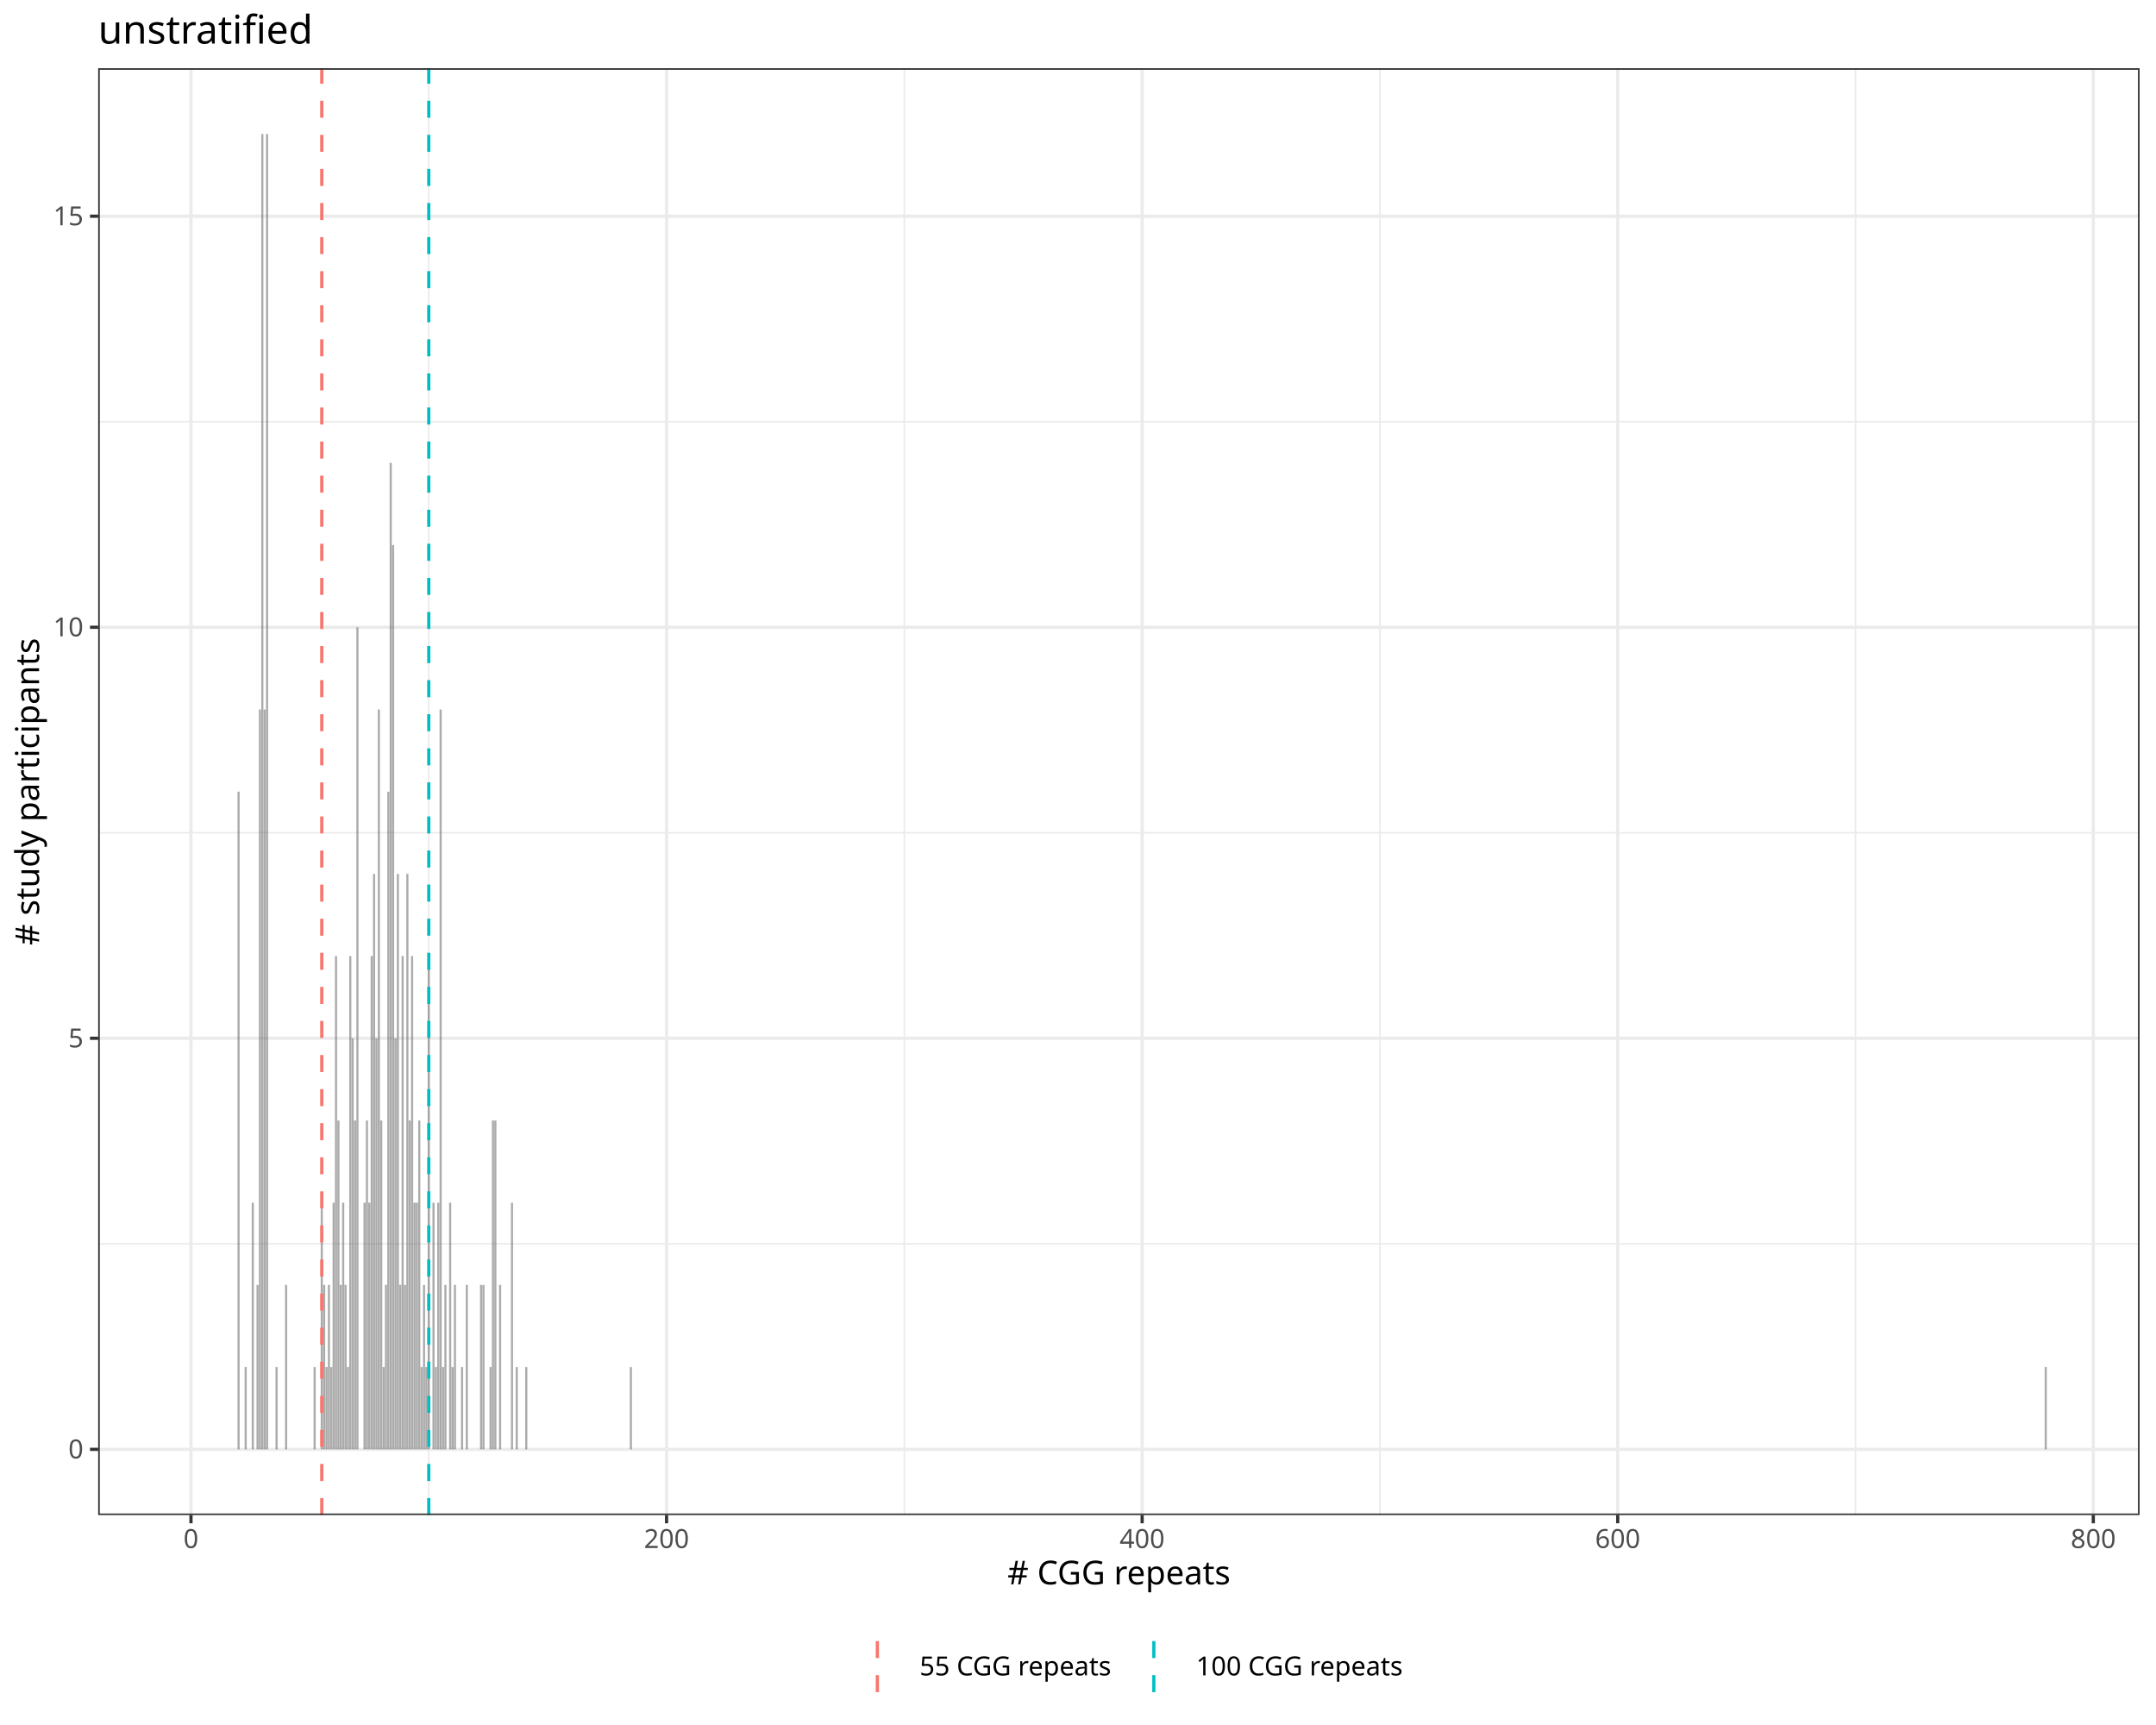
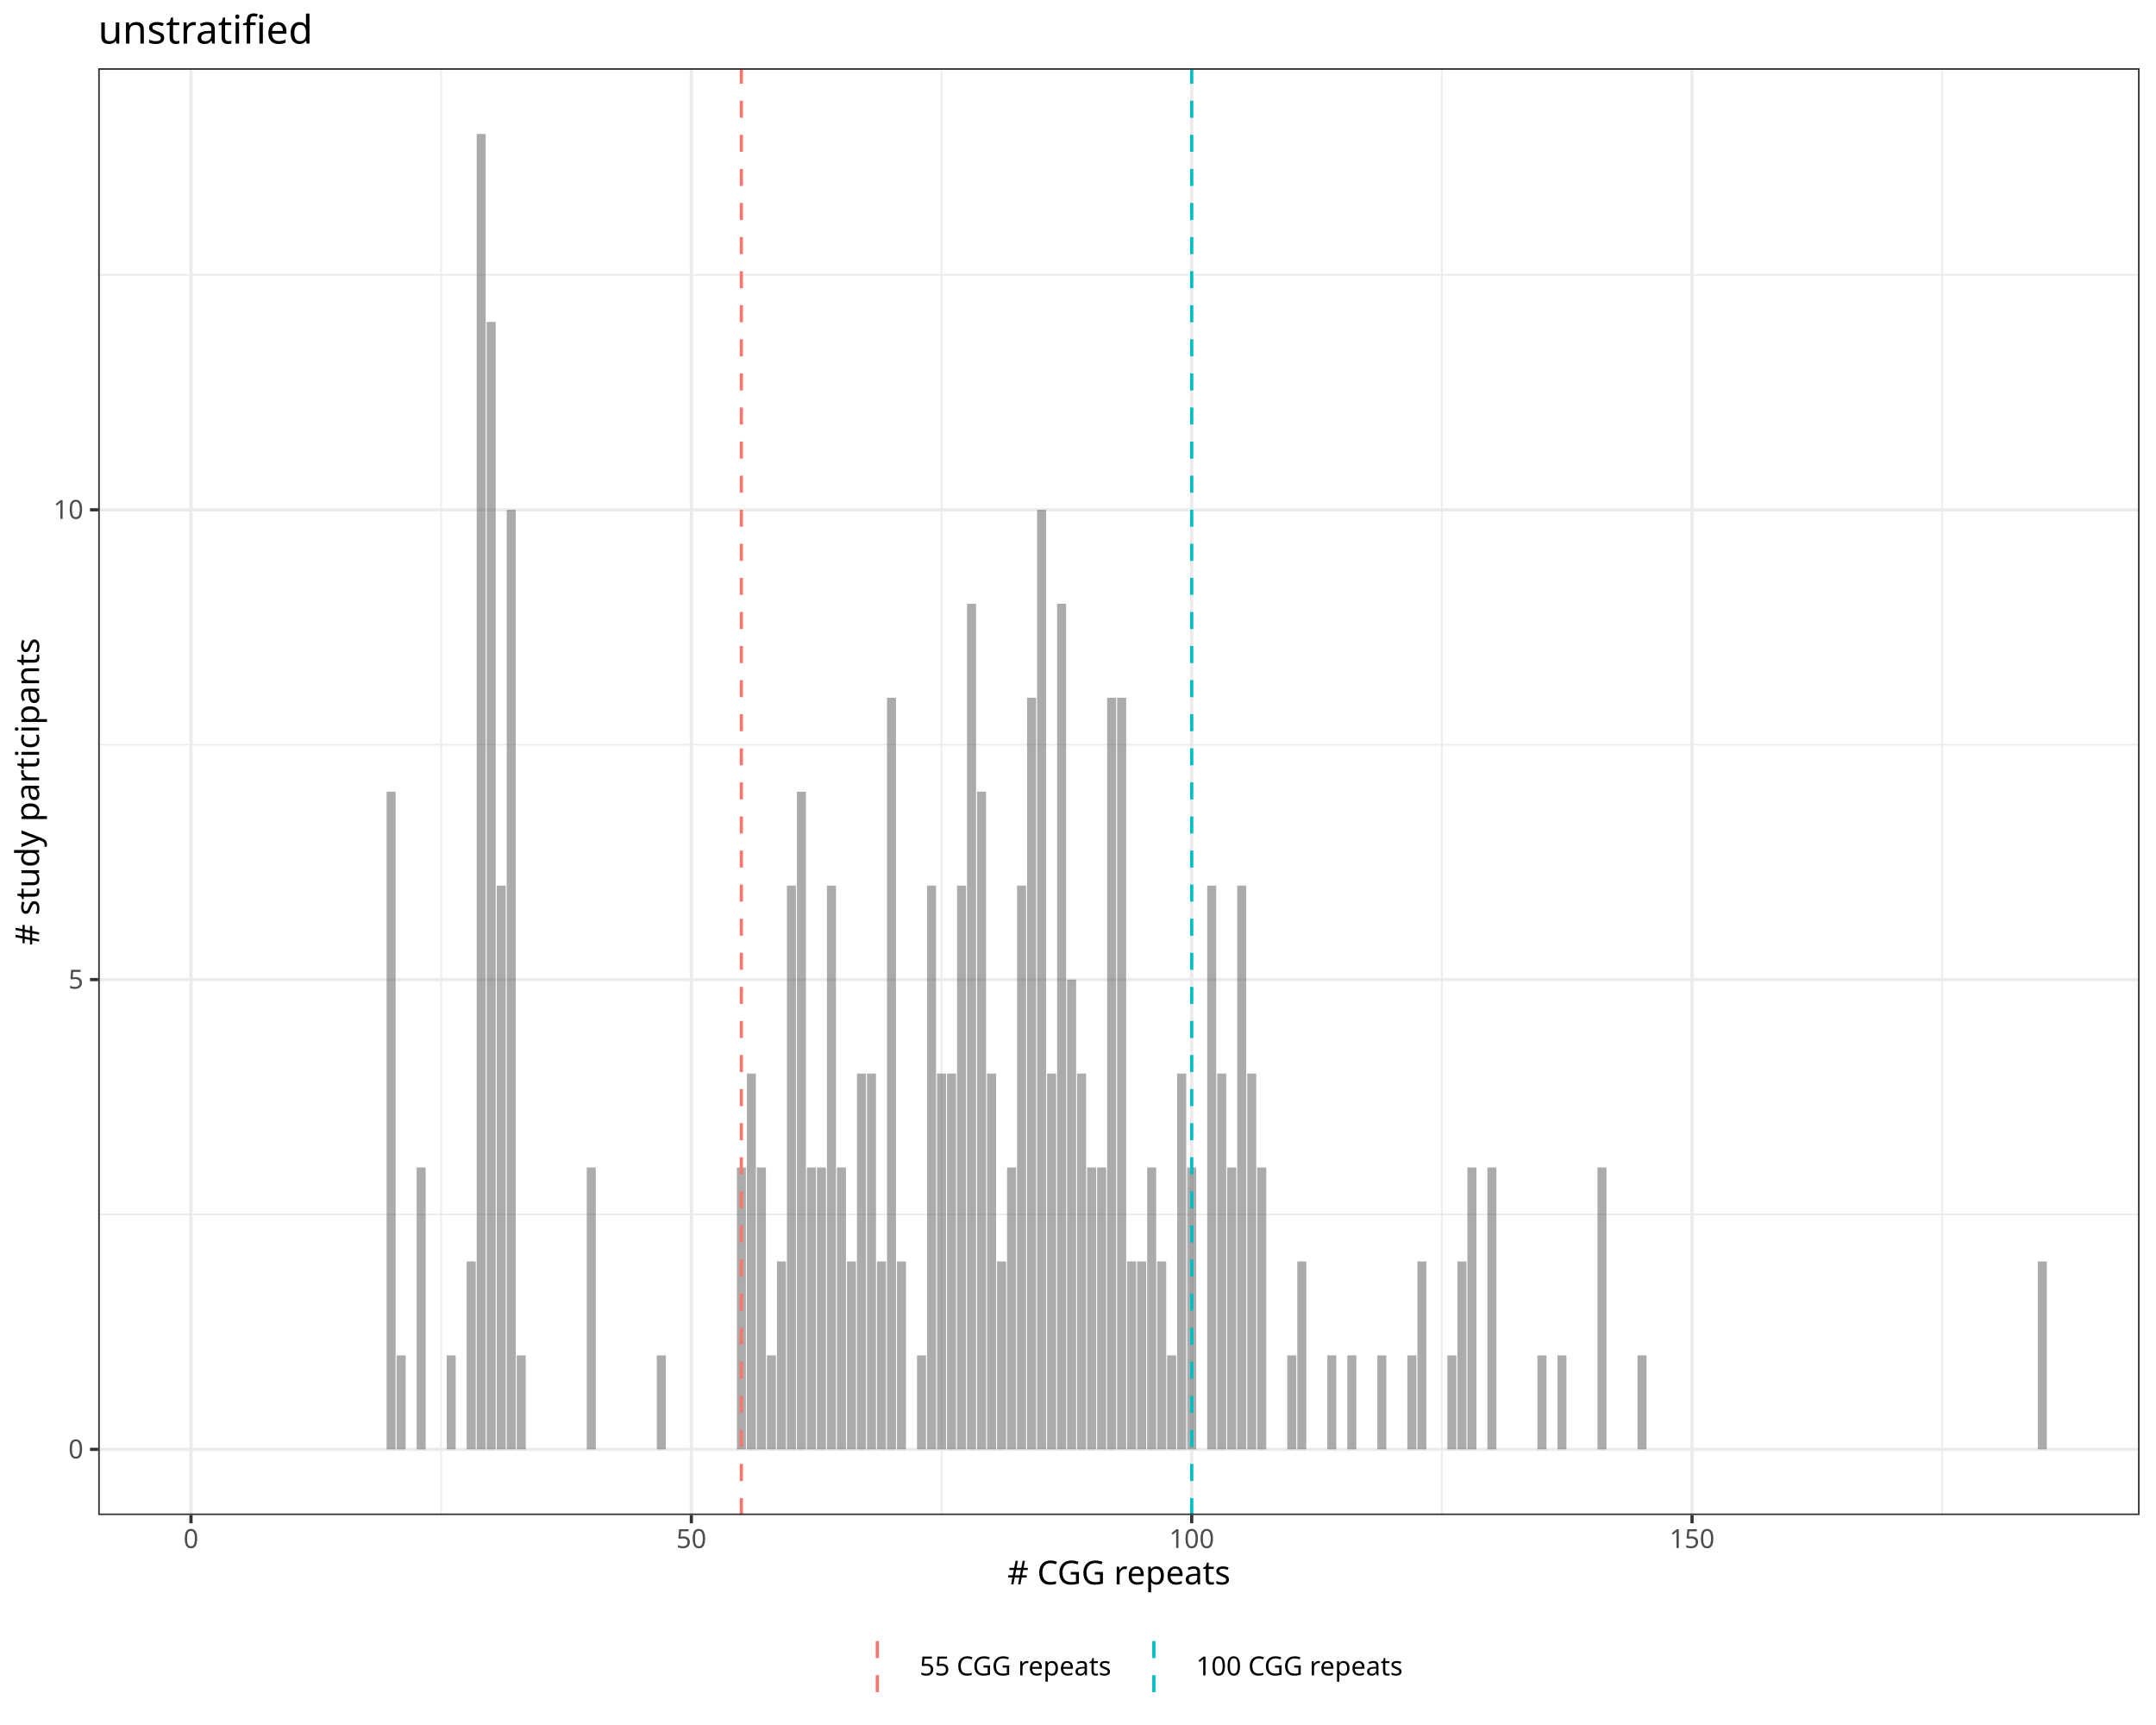
<svg xmlns="http://www.w3.org/2000/svg" class="svglite" data-engine-version="2.0" width="720.00pt" height="576.00pt" viewBox="0 0 720.00 576.00">
  <defs>
    <style type="text/css">
    .svglite line, .svglite polyline, .svglite polygon, .svglite path, .svglite rect, .svglite circle {
      fill: none;
      stroke: #000000;
      stroke-linecap: round;
      stroke-linejoin: round;
      stroke-miterlimit: 10.00;
    }
  </style>
  </defs>
  <rect width="100%" height="100%" style="stroke: none; fill: #FFFFFF;" />
  <defs>
    <clipPath id="cpMC4wMHw3MjAuMDB8MC4wMHw1NzYuMDA=">
      <rect x="0.00" y="0.00" width="720.00" height="576.00" />
    </clipPath>
  </defs>
  <g clip-path="url(#cpMC4wMHw3MjAuMDB8MC4wMHw1NzYuMDA=)">
    <rect x="0.00" y="0.00" width="720.00" height="576.00" style="stroke-width: 1.07; stroke: #FFFFFF; fill: #FFFFFF;" />
  </g>
  <defs>
    <clipPath id="cpMzIuNzl8NzE0LjUyfDIyLjc4fDUwNS45MQ==">
      <rect x="32.79" y="22.78" width="681.73" height="483.13" />
    </clipPath>
  </defs>
  <g clip-path="url(#cpMzIuNzl8NzE0LjUyfDIyLjc4fDUwNS45MQ==)">
    <rect x="32.79" y="22.78" width="681.73" height="483.13" style="stroke-width: 1.07; stroke: none; fill: #FFFFFF;" />
-     <polyline points="32.79,415.33 714.52,415.33 " style="stroke-width: 0.53; stroke: #EBEBEB; stroke-linecap: butt;" />
-     <polyline points="32.79,278.07 714.52,278.07 " style="stroke-width: 0.53; stroke: #EBEBEB; stroke-linecap: butt;" />
-     <polyline points="32.79,140.82 714.52,140.82 " style="stroke-width: 0.53; stroke: #EBEBEB; stroke-linecap: butt;" />
-     <polyline points="143.19,505.91 143.19,22.78 " style="stroke-width: 0.53; stroke: #EBEBEB; stroke-linecap: butt;" />
-     <polyline points="302.01,505.91 302.01,22.78 " style="stroke-width: 0.53; stroke: #EBEBEB; stroke-linecap: butt;" />
-     <polyline points="460.83,505.91 460.83,22.78 " style="stroke-width: 0.53; stroke: #EBEBEB; stroke-linecap: butt;" />
-     <polyline points="619.65,505.91 619.65,22.78 " style="stroke-width: 0.53; stroke: #EBEBEB; stroke-linecap: butt;" />
+     <polyline points="32.79,405.52 714.52,405.52 " style="stroke-width: 0.53; stroke: #EBEBEB; stroke-linecap: butt;" />
+     <polyline points="32.79,248.66 714.52,248.66 " style="stroke-width: 0.53; stroke: #EBEBEB; stroke-linecap: butt;" />
+     <polyline points="32.79,91.80 714.52,91.80 " style="stroke-width: 0.53; stroke: #EBEBEB; stroke-linecap: butt;" />
+     <polyline points="147.33,505.91 147.33,22.78 " style="stroke-width: 0.53; stroke: #EBEBEB; stroke-linecap: butt;" />
+     <polyline points="314.42,505.91 314.42,22.78 " style="stroke-width: 0.53; stroke: #EBEBEB; stroke-linecap: butt;" />
+     <polyline points="481.52,505.91 481.52,22.78 " style="stroke-width: 0.53; stroke: #EBEBEB; stroke-linecap: butt;" />
+     <polyline points="648.61,505.91 648.61,22.78 " style="stroke-width: 0.53; stroke: #EBEBEB; stroke-linecap: butt;" />
    <polyline points="32.79,483.95 714.52,483.95 " style="stroke-width: 1.07; stroke: #EBEBEB; stroke-linecap: butt;" />
-     <polyline points="32.79,346.70 714.52,346.70 " style="stroke-width: 1.07; stroke: #EBEBEB; stroke-linecap: butt;" />
-     <polyline points="32.79,209.45 714.52,209.45 " style="stroke-width: 1.07; stroke: #EBEBEB; stroke-linecap: butt;" />
-     <polyline points="32.79,72.19 714.52,72.19 " style="stroke-width: 1.07; stroke: #EBEBEB; stroke-linecap: butt;" />
+     <polyline points="32.79,327.09 714.52,327.09 " style="stroke-width: 1.07; stroke: #EBEBEB; stroke-linecap: butt;" />
+     <polyline points="32.79,170.23 714.52,170.23 " style="stroke-width: 1.07; stroke: #EBEBEB; stroke-linecap: butt;" />
    <polyline points="63.78,505.91 63.78,22.78 " style="stroke-width: 1.07; stroke: #EBEBEB; stroke-linecap: butt;" />
-     <polyline points="222.60,505.91 222.60,22.78 " style="stroke-width: 1.07; stroke: #EBEBEB; stroke-linecap: butt;" />
-     <polyline points="381.42,505.91 381.42,22.78 " style="stroke-width: 1.07; stroke: #EBEBEB; stroke-linecap: butt;" />
-     <polyline points="540.24,505.91 540.24,22.78 " style="stroke-width: 1.07; stroke: #EBEBEB; stroke-linecap: butt;" />
-     <polyline points="699.06,505.91 699.06,22.78 " style="stroke-width: 1.07; stroke: #EBEBEB; stroke-linecap: butt;" />
-     <rect x="79.31" y="264.35" width="0.71" height="219.61" style="stroke-width: 1.07; stroke: none; stroke-linecap: butt; stroke-linejoin: miter; fill: #595959; fill-opacity: 0.50;" />
-     <rect x="81.69" y="456.50" width="0.71" height="27.45" style="stroke-width: 1.07; stroke: none; stroke-linecap: butt; stroke-linejoin: miter; fill: #595959; fill-opacity: 0.50;" />
-     <rect x="84.07" y="401.60" width="0.71" height="82.35" style="stroke-width: 1.07; stroke: none; stroke-linecap: butt; stroke-linejoin: miter; fill: #595959; fill-opacity: 0.50;" />
-     <rect x="85.66" y="429.05" width="0.71" height="54.90" style="stroke-width: 1.07; stroke: none; stroke-linecap: butt; stroke-linejoin: miter; fill: #595959; fill-opacity: 0.50;" />
-     <rect x="86.45" y="236.90" width="0.71" height="247.06" style="stroke-width: 1.07; stroke: none; stroke-linecap: butt; stroke-linejoin: miter; fill: #595959; fill-opacity: 0.50;" />
-     <rect x="87.25" y="44.74" width="0.71" height="439.21" style="stroke-width: 1.07; stroke: none; stroke-linecap: butt; stroke-linejoin: miter; fill: #595959; fill-opacity: 0.50;" />
-     <rect x="88.04" y="236.90" width="0.71" height="247.06" style="stroke-width: 1.07; stroke: none; stroke-linecap: butt; stroke-linejoin: miter; fill: #595959; fill-opacity: 0.50;" />
-     <rect x="88.83" y="44.74" width="0.71" height="439.21" style="stroke-width: 1.07; stroke: none; stroke-linecap: butt; stroke-linejoin: miter; fill: #595959; fill-opacity: 0.50;" />
-     <rect x="92.01" y="456.50" width="0.71" height="27.45" style="stroke-width: 1.07; stroke: none; stroke-linecap: butt; stroke-linejoin: miter; fill: #595959; fill-opacity: 0.50;" />
-     <rect x="95.19" y="429.05" width="0.71" height="54.90" style="stroke-width: 1.07; stroke: none; stroke-linecap: butt; stroke-linejoin: miter; fill: #595959; fill-opacity: 0.50;" />
-     <rect x="104.72" y="456.50" width="0.71" height="27.45" style="stroke-width: 1.07; stroke: none; stroke-linecap: butt; stroke-linejoin: miter; fill: #595959; fill-opacity: 0.50;" />
-     <rect x="107.10" y="401.60" width="0.71" height="82.35" style="stroke-width: 1.07; stroke: none; stroke-linecap: butt; stroke-linejoin: miter; fill: #595959; fill-opacity: 0.50;" />
-     <rect x="107.89" y="429.05" width="0.71" height="54.90" style="stroke-width: 1.07; stroke: none; stroke-linecap: butt; stroke-linejoin: miter; fill: #595959; fill-opacity: 0.50;" />
-     <rect x="108.69" y="456.50" width="0.71" height="27.45" style="stroke-width: 1.07; stroke: none; stroke-linecap: butt; stroke-linejoin: miter; fill: #595959; fill-opacity: 0.50;" />
-     <rect x="109.48" y="429.05" width="0.71" height="54.90" style="stroke-width: 1.07; stroke: none; stroke-linecap: butt; stroke-linejoin: miter; fill: #595959; fill-opacity: 0.50;" />
-     <rect x="110.28" y="456.50" width="0.71" height="27.45" style="stroke-width: 1.07; stroke: none; stroke-linecap: butt; stroke-linejoin: miter; fill: #595959; fill-opacity: 0.50;" />
-     <rect x="111.07" y="401.60" width="0.71" height="82.35" style="stroke-width: 1.07; stroke: none; stroke-linecap: butt; stroke-linejoin: miter; fill: #595959; fill-opacity: 0.50;" />
-     <rect x="111.86" y="319.25" width="0.71" height="164.70" style="stroke-width: 1.07; stroke: none; stroke-linecap: butt; stroke-linejoin: miter; fill: #595959; fill-opacity: 0.50;" />
-     <rect x="112.66" y="374.15" width="0.71" height="109.80" style="stroke-width: 1.07; stroke: none; stroke-linecap: butt; stroke-linejoin: miter; fill: #595959; fill-opacity: 0.50;" />
-     <rect x="113.45" y="429.05" width="0.71" height="54.90" style="stroke-width: 1.07; stroke: none; stroke-linecap: butt; stroke-linejoin: miter; fill: #595959; fill-opacity: 0.50;" />
-     <rect x="114.25" y="401.60" width="0.71" height="82.35" style="stroke-width: 1.07; stroke: none; stroke-linecap: butt; stroke-linejoin: miter; fill: #595959; fill-opacity: 0.50;" />
-     <rect x="115.04" y="429.05" width="0.71" height="54.90" style="stroke-width: 1.07; stroke: none; stroke-linecap: butt; stroke-linejoin: miter; fill: #595959; fill-opacity: 0.50;" />
-     <rect x="115.83" y="456.50" width="0.71" height="27.45" style="stroke-width: 1.07; stroke: none; stroke-linecap: butt; stroke-linejoin: miter; fill: #595959; fill-opacity: 0.50;" />
-     <rect x="116.63" y="319.25" width="0.71" height="164.70" style="stroke-width: 1.07; stroke: none; stroke-linecap: butt; stroke-linejoin: miter; fill: #595959; fill-opacity: 0.50;" />
-     <rect x="117.42" y="346.70" width="0.71" height="137.25" style="stroke-width: 1.07; stroke: none; stroke-linecap: butt; stroke-linejoin: miter; fill: #595959; fill-opacity: 0.50;" />
-     <rect x="118.22" y="374.15" width="0.71" height="109.80" style="stroke-width: 1.07; stroke: none; stroke-linecap: butt; stroke-linejoin: miter; fill: #595959; fill-opacity: 0.50;" />
-     <rect x="119.01" y="209.45" width="0.71" height="274.51" style="stroke-width: 1.07; stroke: none; stroke-linecap: butt; stroke-linejoin: miter; fill: #595959; fill-opacity: 0.50;" />
-     <rect x="121.39" y="401.60" width="0.71" height="82.35" style="stroke-width: 1.07; stroke: none; stroke-linecap: butt; stroke-linejoin: miter; fill: #595959; fill-opacity: 0.50;" />
-     <rect x="122.19" y="374.15" width="0.71" height="109.80" style="stroke-width: 1.07; stroke: none; stroke-linecap: butt; stroke-linejoin: miter; fill: #595959; fill-opacity: 0.50;" />
-     <rect x="122.98" y="401.60" width="0.71" height="82.35" style="stroke-width: 1.07; stroke: none; stroke-linecap: butt; stroke-linejoin: miter; fill: #595959; fill-opacity: 0.50;" />
-     <rect x="123.78" y="319.25" width="0.71" height="164.70" style="stroke-width: 1.07; stroke: none; stroke-linecap: butt; stroke-linejoin: miter; fill: #595959; fill-opacity: 0.50;" />
-     <rect x="124.57" y="291.80" width="0.71" height="192.15" style="stroke-width: 1.07; stroke: none; stroke-linecap: butt; stroke-linejoin: miter; fill: #595959; fill-opacity: 0.50;" />
-     <rect x="125.36" y="346.70" width="0.71" height="137.25" style="stroke-width: 1.07; stroke: none; stroke-linecap: butt; stroke-linejoin: miter; fill: #595959; fill-opacity: 0.50;" />
-     <rect x="126.16" y="236.90" width="0.71" height="247.06" style="stroke-width: 1.07; stroke: none; stroke-linecap: butt; stroke-linejoin: miter; fill: #595959; fill-opacity: 0.50;" />
-     <rect x="126.95" y="374.15" width="0.71" height="109.80" style="stroke-width: 1.07; stroke: none; stroke-linecap: butt; stroke-linejoin: miter; fill: #595959; fill-opacity: 0.50;" />
-     <rect x="127.75" y="456.50" width="0.71" height="27.45" style="stroke-width: 1.07; stroke: none; stroke-linecap: butt; stroke-linejoin: miter; fill: #595959; fill-opacity: 0.50;" />
-     <rect x="128.54" y="429.05" width="0.71" height="54.90" style="stroke-width: 1.07; stroke: none; stroke-linecap: butt; stroke-linejoin: miter; fill: #595959; fill-opacity: 0.50;" />
-     <rect x="129.33" y="264.35" width="0.71" height="219.61" style="stroke-width: 1.07; stroke: none; stroke-linecap: butt; stroke-linejoin: miter; fill: #595959; fill-opacity: 0.50;" />
-     <rect x="130.13" y="154.55" width="0.71" height="329.41" style="stroke-width: 1.07; stroke: none; stroke-linecap: butt; stroke-linejoin: miter; fill: #595959; fill-opacity: 0.50;" />
-     <rect x="130.92" y="182.00" width="0.71" height="301.96" style="stroke-width: 1.07; stroke: none; stroke-linecap: butt; stroke-linejoin: miter; fill: #595959; fill-opacity: 0.50;" />
-     <rect x="131.72" y="346.70" width="0.71" height="137.25" style="stroke-width: 1.07; stroke: none; stroke-linecap: butt; stroke-linejoin: miter; fill: #595959; fill-opacity: 0.50;" />
-     <rect x="132.51" y="291.80" width="0.71" height="192.15" style="stroke-width: 1.07; stroke: none; stroke-linecap: butt; stroke-linejoin: miter; fill: #595959; fill-opacity: 0.50;" />
-     <rect x="133.30" y="429.05" width="0.71" height="54.90" style="stroke-width: 1.07; stroke: none; stroke-linecap: butt; stroke-linejoin: miter; fill: #595959; fill-opacity: 0.50;" />
-     <rect x="134.10" y="319.25" width="0.71" height="164.70" style="stroke-width: 1.07; stroke: none; stroke-linecap: butt; stroke-linejoin: miter; fill: #595959; fill-opacity: 0.50;" />
-     <rect x="134.89" y="429.05" width="0.71" height="54.90" style="stroke-width: 1.07; stroke: none; stroke-linecap: butt; stroke-linejoin: miter; fill: #595959; fill-opacity: 0.50;" />
-     <rect x="135.69" y="291.80" width="0.71" height="192.15" style="stroke-width: 1.07; stroke: none; stroke-linecap: butt; stroke-linejoin: miter; fill: #595959; fill-opacity: 0.50;" />
-     <rect x="136.48" y="374.15" width="0.71" height="109.80" style="stroke-width: 1.07; stroke: none; stroke-linecap: butt; stroke-linejoin: miter; fill: #595959; fill-opacity: 0.50;" />
-     <rect x="137.27" y="319.25" width="0.71" height="164.70" style="stroke-width: 1.07; stroke: none; stroke-linecap: butt; stroke-linejoin: miter; fill: #595959; fill-opacity: 0.50;" />
-     <rect x="138.07" y="401.60" width="0.71" height="82.35" style="stroke-width: 1.07; stroke: none; stroke-linecap: butt; stroke-linejoin: miter; fill: #595959; fill-opacity: 0.50;" />
-     <rect x="138.86" y="401.60" width="0.71" height="82.35" style="stroke-width: 1.07; stroke: none; stroke-linecap: butt; stroke-linejoin: miter; fill: #595959; fill-opacity: 0.50;" />
-     <rect x="139.66" y="374.15" width="0.71" height="109.80" style="stroke-width: 1.07; stroke: none; stroke-linecap: butt; stroke-linejoin: miter; fill: #595959; fill-opacity: 0.50;" />
-     <rect x="140.45" y="456.50" width="0.71" height="27.45" style="stroke-width: 1.07; stroke: none; stroke-linecap: butt; stroke-linejoin: miter; fill: #595959; fill-opacity: 0.50;" />
-     <rect x="141.25" y="429.05" width="0.71" height="54.90" style="stroke-width: 1.07; stroke: none; stroke-linecap: butt; stroke-linejoin: miter; fill: #595959; fill-opacity: 0.50;" />
-     <rect x="142.04" y="456.50" width="0.71" height="27.45" style="stroke-width: 1.07; stroke: none; stroke-linecap: butt; stroke-linejoin: miter; fill: #595959; fill-opacity: 0.50;" />
-     <rect x="142.83" y="319.25" width="0.71" height="164.70" style="stroke-width: 1.07; stroke: none; stroke-linecap: butt; stroke-linejoin: miter; fill: #595959; fill-opacity: 0.50;" />
-     <rect x="144.42" y="401.60" width="0.71" height="82.35" style="stroke-width: 1.07; stroke: none; stroke-linecap: butt; stroke-linejoin: miter; fill: #595959; fill-opacity: 0.50;" />
-     <rect x="145.22" y="456.50" width="0.71" height="27.45" style="stroke-width: 1.07; stroke: none; stroke-linecap: butt; stroke-linejoin: miter; fill: #595959; fill-opacity: 0.50;" />
-     <rect x="146.01" y="401.60" width="0.71" height="82.35" style="stroke-width: 1.07; stroke: none; stroke-linecap: butt; stroke-linejoin: miter; fill: #595959; fill-opacity: 0.50;" />
-     <rect x="146.80" y="236.90" width="0.71" height="247.06" style="stroke-width: 1.07; stroke: none; stroke-linecap: butt; stroke-linejoin: miter; fill: #595959; fill-opacity: 0.50;" />
-     <rect x="147.60" y="456.50" width="0.71" height="27.45" style="stroke-width: 1.07; stroke: none; stroke-linecap: butt; stroke-linejoin: miter; fill: #595959; fill-opacity: 0.50;" />
-     <rect x="148.39" y="429.05" width="0.71" height="54.90" style="stroke-width: 1.07; stroke: none; stroke-linecap: butt; stroke-linejoin: miter; fill: #595959; fill-opacity: 0.50;" />
-     <rect x="149.98" y="401.60" width="0.71" height="82.35" style="stroke-width: 1.07; stroke: none; stroke-linecap: butt; stroke-linejoin: miter; fill: #595959; fill-opacity: 0.50;" />
-     <rect x="150.77" y="456.50" width="0.71" height="27.45" style="stroke-width: 1.07; stroke: none; stroke-linecap: butt; stroke-linejoin: miter; fill: #595959; fill-opacity: 0.50;" />
-     <rect x="151.57" y="429.05" width="0.71" height="54.90" style="stroke-width: 1.07; stroke: none; stroke-linecap: butt; stroke-linejoin: miter; fill: #595959; fill-opacity: 0.50;" />
-     <rect x="153.95" y="456.50" width="0.71" height="27.45" style="stroke-width: 1.07; stroke: none; stroke-linecap: butt; stroke-linejoin: miter; fill: #595959; fill-opacity: 0.50;" />
-     <rect x="155.54" y="429.05" width="0.71" height="54.90" style="stroke-width: 1.07; stroke: none; stroke-linecap: butt; stroke-linejoin: miter; fill: #595959; fill-opacity: 0.50;" />
-     <rect x="160.30" y="429.05" width="0.71" height="54.90" style="stroke-width: 1.07; stroke: none; stroke-linecap: butt; stroke-linejoin: miter; fill: #595959; fill-opacity: 0.50;" />
-     <rect x="161.10" y="429.05" width="0.71" height="54.90" style="stroke-width: 1.07; stroke: none; stroke-linecap: butt; stroke-linejoin: miter; fill: #595959; fill-opacity: 0.50;" />
-     <rect x="163.48" y="456.50" width="0.71" height="27.45" style="stroke-width: 1.07; stroke: none; stroke-linecap: butt; stroke-linejoin: miter; fill: #595959; fill-opacity: 0.50;" />
-     <rect x="164.27" y="374.15" width="0.71" height="109.80" style="stroke-width: 1.07; stroke: none; stroke-linecap: butt; stroke-linejoin: miter; fill: #595959; fill-opacity: 0.50;" />
-     <rect x="165.07" y="374.15" width="0.71" height="109.80" style="stroke-width: 1.07; stroke: none; stroke-linecap: butt; stroke-linejoin: miter; fill: #595959; fill-opacity: 0.50;" />
-     <rect x="166.66" y="429.05" width="0.71" height="54.90" style="stroke-width: 1.07; stroke: none; stroke-linecap: butt; stroke-linejoin: miter; fill: #595959; fill-opacity: 0.50;" />
-     <rect x="170.63" y="401.60" width="0.71" height="82.35" style="stroke-width: 1.07; stroke: none; stroke-linecap: butt; stroke-linejoin: miter; fill: #595959; fill-opacity: 0.50;" />
-     <rect x="172.21" y="456.50" width="0.71" height="27.45" style="stroke-width: 1.07; stroke: none; stroke-linecap: butt; stroke-linejoin: miter; fill: #595959; fill-opacity: 0.50;" />
-     <rect x="175.39" y="456.50" width="0.71" height="27.45" style="stroke-width: 1.07; stroke: none; stroke-linecap: butt; stroke-linejoin: miter; fill: #595959; fill-opacity: 0.50;" />
-     <rect x="210.33" y="456.50" width="0.71" height="27.45" style="stroke-width: 1.07; stroke: none; stroke-linecap: butt; stroke-linejoin: miter; fill: #595959; fill-opacity: 0.50;" />
-     <rect x="682.82" y="456.50" width="0.71" height="27.45" style="stroke-width: 1.07; stroke: none; stroke-linecap: butt; stroke-linejoin: miter; fill: #595959; fill-opacity: 0.50;" />
-     <line x1="107.46" y1="505.91" x2="107.46" y2="22.78" style="stroke-width: 1.07; stroke: #F8766D; stroke-dasharray: 5.69,5.69; stroke-linecap: butt;" />
-     <line x1="143.19" y1="505.91" x2="143.19" y2="22.78" style="stroke-width: 1.07; stroke: #00BFC4; stroke-dasharray: 5.69,5.69; stroke-linecap: butt;" />
+     <polyline points="230.88,505.91 230.88,22.78 " style="stroke-width: 1.07; stroke: #EBEBEB; stroke-linecap: butt;" />
+     <polyline points="397.97,505.91 397.97,22.78 " style="stroke-width: 1.07; stroke: #EBEBEB; stroke-linecap: butt;" />
+     <polyline points="565.06,505.91 565.06,22.78 " style="stroke-width: 1.07; stroke: #EBEBEB; stroke-linecap: butt;" />
+     <rect x="129.11" y="264.35" width="3.01" height="219.61" style="stroke-width: 1.07; stroke: none; stroke-linecap: butt; stroke-linejoin: miter; fill: #595959; fill-opacity: 0.50;" />
+     <rect x="132.46" y="452.58" width="3.01" height="31.37" style="stroke-width: 1.07; stroke: none; stroke-linecap: butt; stroke-linejoin: miter; fill: #595959; fill-opacity: 0.50;" />
+     <rect x="139.14" y="389.84" width="3.01" height="94.12" style="stroke-width: 1.07; stroke: none; stroke-linecap: butt; stroke-linejoin: miter; fill: #595959; fill-opacity: 0.50;" />
+     <rect x="149.17" y="452.58" width="3.01" height="31.37" style="stroke-width: 1.07; stroke: none; stroke-linecap: butt; stroke-linejoin: miter; fill: #595959; fill-opacity: 0.50;" />
+     <rect x="155.85" y="421.21" width="3.01" height="62.74" style="stroke-width: 1.07; stroke: none; stroke-linecap: butt; stroke-linejoin: miter; fill: #595959; fill-opacity: 0.50;" />
+     <rect x="159.19" y="44.74" width="3.01" height="439.21" style="stroke-width: 1.07; stroke: none; stroke-linecap: butt; stroke-linejoin: miter; fill: #595959; fill-opacity: 0.50;" />
+     <rect x="162.53" y="107.49" width="3.01" height="376.47" style="stroke-width: 1.07; stroke: none; stroke-linecap: butt; stroke-linejoin: miter; fill: #595959; fill-opacity: 0.50;" />
+     <rect x="165.88" y="295.72" width="3.01" height="188.23" style="stroke-width: 1.07; stroke: none; stroke-linecap: butt; stroke-linejoin: miter; fill: #595959; fill-opacity: 0.50;" />
+     <rect x="169.22" y="170.23" width="3.01" height="313.72" style="stroke-width: 1.07; stroke: none; stroke-linecap: butt; stroke-linejoin: miter; fill: #595959; fill-opacity: 0.50;" />
+     <rect x="172.56" y="452.58" width="3.01" height="31.37" style="stroke-width: 1.07; stroke: none; stroke-linecap: butt; stroke-linejoin: miter; fill: #595959; fill-opacity: 0.50;" />
+     <rect x="195.95" y="389.84" width="3.01" height="94.12" style="stroke-width: 1.07; stroke: none; stroke-linecap: butt; stroke-linejoin: miter; fill: #595959; fill-opacity: 0.50;" />
+     <rect x="219.35" y="452.58" width="3.01" height="31.37" style="stroke-width: 1.07; stroke: none; stroke-linecap: butt; stroke-linejoin: miter; fill: #595959; fill-opacity: 0.50;" />
+     <rect x="246.08" y="389.84" width="3.01" height="94.12" style="stroke-width: 1.07; stroke: none; stroke-linecap: butt; stroke-linejoin: miter; fill: #595959; fill-opacity: 0.50;" />
+     <rect x="249.42" y="358.47" width="3.01" height="125.49" style="stroke-width: 1.07; stroke: none; stroke-linecap: butt; stroke-linejoin: miter; fill: #595959; fill-opacity: 0.50;" />
+     <rect x="252.76" y="389.84" width="3.01" height="94.12" style="stroke-width: 1.07; stroke: none; stroke-linecap: butt; stroke-linejoin: miter; fill: #595959; fill-opacity: 0.50;" />
+     <rect x="256.11" y="452.58" width="3.01" height="31.37" style="stroke-width: 1.07; stroke: none; stroke-linecap: butt; stroke-linejoin: miter; fill: #595959; fill-opacity: 0.50;" />
+     <rect x="259.45" y="421.21" width="3.01" height="62.74" style="stroke-width: 1.07; stroke: none; stroke-linecap: butt; stroke-linejoin: miter; fill: #595959; fill-opacity: 0.50;" />
+     <rect x="262.79" y="295.72" width="3.01" height="188.23" style="stroke-width: 1.07; stroke: none; stroke-linecap: butt; stroke-linejoin: miter; fill: #595959; fill-opacity: 0.50;" />
+     <rect x="266.13" y="264.35" width="3.01" height="219.61" style="stroke-width: 1.07; stroke: none; stroke-linecap: butt; stroke-linejoin: miter; fill: #595959; fill-opacity: 0.50;" />
+     <rect x="269.47" y="389.84" width="3.01" height="94.12" style="stroke-width: 1.07; stroke: none; stroke-linecap: butt; stroke-linejoin: miter; fill: #595959; fill-opacity: 0.50;" />
+     <rect x="272.82" y="389.84" width="3.01" height="94.12" style="stroke-width: 1.07; stroke: none; stroke-linecap: butt; stroke-linejoin: miter; fill: #595959; fill-opacity: 0.50;" />
+     <rect x="276.16" y="295.72" width="3.01" height="188.23" style="stroke-width: 1.07; stroke: none; stroke-linecap: butt; stroke-linejoin: miter; fill: #595959; fill-opacity: 0.50;" />
+     <rect x="279.50" y="389.84" width="3.01" height="94.12" style="stroke-width: 1.07; stroke: none; stroke-linecap: butt; stroke-linejoin: miter; fill: #595959; fill-opacity: 0.50;" />
+     <rect x="282.84" y="421.21" width="3.01" height="62.74" style="stroke-width: 1.07; stroke: none; stroke-linecap: butt; stroke-linejoin: miter; fill: #595959; fill-opacity: 0.50;" />
+     <rect x="286.18" y="358.47" width="3.01" height="125.49" style="stroke-width: 1.07; stroke: none; stroke-linecap: butt; stroke-linejoin: miter; fill: #595959; fill-opacity: 0.50;" />
+     <rect x="289.53" y="358.47" width="3.01" height="125.49" style="stroke-width: 1.07; stroke: none; stroke-linecap: butt; stroke-linejoin: miter; fill: #595959; fill-opacity: 0.50;" />
+     <rect x="292.87" y="421.21" width="3.01" height="62.74" style="stroke-width: 1.07; stroke: none; stroke-linecap: butt; stroke-linejoin: miter; fill: #595959; fill-opacity: 0.50;" />
+     <rect x="296.21" y="232.98" width="3.01" height="250.98" style="stroke-width: 1.07; stroke: none; stroke-linecap: butt; stroke-linejoin: miter; fill: #595959; fill-opacity: 0.50;" />
+     <rect x="299.55" y="421.21" width="3.01" height="62.74" style="stroke-width: 1.07; stroke: none; stroke-linecap: butt; stroke-linejoin: miter; fill: #595959; fill-opacity: 0.50;" />
+     <rect x="306.23" y="452.58" width="3.01" height="31.37" style="stroke-width: 1.07; stroke: none; stroke-linecap: butt; stroke-linejoin: miter; fill: #595959; fill-opacity: 0.50;" />
+     <rect x="309.58" y="295.72" width="3.01" height="188.23" style="stroke-width: 1.07; stroke: none; stroke-linecap: butt; stroke-linejoin: miter; fill: #595959; fill-opacity: 0.50;" />
+     <rect x="312.92" y="358.47" width="3.01" height="125.49" style="stroke-width: 1.07; stroke: none; stroke-linecap: butt; stroke-linejoin: miter; fill: #595959; fill-opacity: 0.50;" />
+     <rect x="316.26" y="358.47" width="3.01" height="125.49" style="stroke-width: 1.07; stroke: none; stroke-linecap: butt; stroke-linejoin: miter; fill: #595959; fill-opacity: 0.50;" />
+     <rect x="319.60" y="295.72" width="3.01" height="188.23" style="stroke-width: 1.07; stroke: none; stroke-linecap: butt; stroke-linejoin: miter; fill: #595959; fill-opacity: 0.50;" />
+     <rect x="322.94" y="201.60" width="3.01" height="282.35" style="stroke-width: 1.07; stroke: none; stroke-linecap: butt; stroke-linejoin: miter; fill: #595959; fill-opacity: 0.50;" />
+     <rect x="326.29" y="264.35" width="3.01" height="219.61" style="stroke-width: 1.07; stroke: none; stroke-linecap: butt; stroke-linejoin: miter; fill: #595959; fill-opacity: 0.50;" />
+     <rect x="329.63" y="358.47" width="3.01" height="125.49" style="stroke-width: 1.07; stroke: none; stroke-linecap: butt; stroke-linejoin: miter; fill: #595959; fill-opacity: 0.50;" />
+     <rect x="332.97" y="421.21" width="3.01" height="62.74" style="stroke-width: 1.07; stroke: none; stroke-linecap: butt; stroke-linejoin: miter; fill: #595959; fill-opacity: 0.50;" />
+     <rect x="336.31" y="389.84" width="3.01" height="94.12" style="stroke-width: 1.07; stroke: none; stroke-linecap: butt; stroke-linejoin: miter; fill: #595959; fill-opacity: 0.50;" />
+     <rect x="339.65" y="295.72" width="3.01" height="188.23" style="stroke-width: 1.07; stroke: none; stroke-linecap: butt; stroke-linejoin: miter; fill: #595959; fill-opacity: 0.50;" />
+     <rect x="343.00" y="232.98" width="3.01" height="250.98" style="stroke-width: 1.07; stroke: none; stroke-linecap: butt; stroke-linejoin: miter; fill: #595959; fill-opacity: 0.50;" />
+     <rect x="346.34" y="170.23" width="3.01" height="313.72" style="stroke-width: 1.07; stroke: none; stroke-linecap: butt; stroke-linejoin: miter; fill: #595959; fill-opacity: 0.50;" />
+     <rect x="349.68" y="358.47" width="3.01" height="125.49" style="stroke-width: 1.07; stroke: none; stroke-linecap: butt; stroke-linejoin: miter; fill: #595959; fill-opacity: 0.50;" />
+     <rect x="353.02" y="201.60" width="3.01" height="282.35" style="stroke-width: 1.07; stroke: none; stroke-linecap: butt; stroke-linejoin: miter; fill: #595959; fill-opacity: 0.50;" />
+     <rect x="356.36" y="327.09" width="3.01" height="156.86" style="stroke-width: 1.07; stroke: none; stroke-linecap: butt; stroke-linejoin: miter; fill: #595959; fill-opacity: 0.50;" />
+     <rect x="359.70" y="358.47" width="3.01" height="125.49" style="stroke-width: 1.07; stroke: none; stroke-linecap: butt; stroke-linejoin: miter; fill: #595959; fill-opacity: 0.50;" />
+     <rect x="363.05" y="389.84" width="3.01" height="94.12" style="stroke-width: 1.07; stroke: none; stroke-linecap: butt; stroke-linejoin: miter; fill: #595959; fill-opacity: 0.50;" />
+     <rect x="366.39" y="389.84" width="3.01" height="94.12" style="stroke-width: 1.07; stroke: none; stroke-linecap: butt; stroke-linejoin: miter; fill: #595959; fill-opacity: 0.50;" />
+     <rect x="369.73" y="232.98" width="3.01" height="250.98" style="stroke-width: 1.07; stroke: none; stroke-linecap: butt; stroke-linejoin: miter; fill: #595959; fill-opacity: 0.50;" />
+     <rect x="373.07" y="232.98" width="3.01" height="250.98" style="stroke-width: 1.07; stroke: none; stroke-linecap: butt; stroke-linejoin: miter; fill: #595959; fill-opacity: 0.50;" />
+     <rect x="376.41" y="421.21" width="3.01" height="62.74" style="stroke-width: 1.07; stroke: none; stroke-linecap: butt; stroke-linejoin: miter; fill: #595959; fill-opacity: 0.50;" />
+     <rect x="379.76" y="421.21" width="3.01" height="62.74" style="stroke-width: 1.07; stroke: none; stroke-linecap: butt; stroke-linejoin: miter; fill: #595959; fill-opacity: 0.50;" />
+     <rect x="383.10" y="389.84" width="3.01" height="94.12" style="stroke-width: 1.07; stroke: none; stroke-linecap: butt; stroke-linejoin: miter; fill: #595959; fill-opacity: 0.50;" />
+     <rect x="386.44" y="421.21" width="3.01" height="62.74" style="stroke-width: 1.07; stroke: none; stroke-linecap: butt; stroke-linejoin: miter; fill: #595959; fill-opacity: 0.50;" />
+     <rect x="389.78" y="452.58" width="3.01" height="31.37" style="stroke-width: 1.07; stroke: none; stroke-linecap: butt; stroke-linejoin: miter; fill: #595959; fill-opacity: 0.50;" />
+     <rect x="393.12" y="358.47" width="3.01" height="125.49" style="stroke-width: 1.07; stroke: none; stroke-linecap: butt; stroke-linejoin: miter; fill: #595959; fill-opacity: 0.50;" />
+     <rect x="396.47" y="389.84" width="3.01" height="94.12" style="stroke-width: 1.07; stroke: none; stroke-linecap: butt; stroke-linejoin: miter; fill: #595959; fill-opacity: 0.50;" />
+     <rect x="403.15" y="295.72" width="3.01" height="188.23" style="stroke-width: 1.07; stroke: none; stroke-linecap: butt; stroke-linejoin: miter; fill: #595959; fill-opacity: 0.50;" />
+     <rect x="406.49" y="358.47" width="3.01" height="125.49" style="stroke-width: 1.07; stroke: none; stroke-linecap: butt; stroke-linejoin: miter; fill: #595959; fill-opacity: 0.50;" />
+     <rect x="409.83" y="389.84" width="3.01" height="94.12" style="stroke-width: 1.07; stroke: none; stroke-linecap: butt; stroke-linejoin: miter; fill: #595959; fill-opacity: 0.50;" />
+     <rect x="413.17" y="295.72" width="3.01" height="188.23" style="stroke-width: 1.07; stroke: none; stroke-linecap: butt; stroke-linejoin: miter; fill: #595959; fill-opacity: 0.50;" />
+     <rect x="416.52" y="358.47" width="3.01" height="125.49" style="stroke-width: 1.07; stroke: none; stroke-linecap: butt; stroke-linejoin: miter; fill: #595959; fill-opacity: 0.50;" />
+     <rect x="419.86" y="389.84" width="3.01" height="94.12" style="stroke-width: 1.07; stroke: none; stroke-linecap: butt; stroke-linejoin: miter; fill: #595959; fill-opacity: 0.50;" />
+     <rect x="429.88" y="452.58" width="3.01" height="31.37" style="stroke-width: 1.07; stroke: none; stroke-linecap: butt; stroke-linejoin: miter; fill: #595959; fill-opacity: 0.50;" />
+     <rect x="433.23" y="421.21" width="3.01" height="62.74" style="stroke-width: 1.07; stroke: none; stroke-linecap: butt; stroke-linejoin: miter; fill: #595959; fill-opacity: 0.50;" />
+     <rect x="443.25" y="452.58" width="3.01" height="31.37" style="stroke-width: 1.07; stroke: none; stroke-linecap: butt; stroke-linejoin: miter; fill: #595959; fill-opacity: 0.50;" />
+     <rect x="449.94" y="452.58" width="3.01" height="31.37" style="stroke-width: 1.07; stroke: none; stroke-linecap: butt; stroke-linejoin: miter; fill: #595959; fill-opacity: 0.50;" />
+     <rect x="459.96" y="452.58" width="3.01" height="31.37" style="stroke-width: 1.07; stroke: none; stroke-linecap: butt; stroke-linejoin: miter; fill: #595959; fill-opacity: 0.50;" />
+     <rect x="469.99" y="452.58" width="3.01" height="31.37" style="stroke-width: 1.07; stroke: none; stroke-linecap: butt; stroke-linejoin: miter; fill: #595959; fill-opacity: 0.50;" />
+     <rect x="473.33" y="421.21" width="3.01" height="62.74" style="stroke-width: 1.07; stroke: none; stroke-linecap: butt; stroke-linejoin: miter; fill: #595959; fill-opacity: 0.50;" />
+     <rect x="483.35" y="452.58" width="3.01" height="31.37" style="stroke-width: 1.07; stroke: none; stroke-linecap: butt; stroke-linejoin: miter; fill: #595959; fill-opacity: 0.50;" />
+     <rect x="486.70" y="421.21" width="3.01" height="62.74" style="stroke-width: 1.07; stroke: none; stroke-linecap: butt; stroke-linejoin: miter; fill: #595959; fill-opacity: 0.50;" />
+     <rect x="490.04" y="389.84" width="3.01" height="94.12" style="stroke-width: 1.07; stroke: none; stroke-linecap: butt; stroke-linejoin: miter; fill: #595959; fill-opacity: 0.50;" />
+     <rect x="496.72" y="389.84" width="3.01" height="94.12" style="stroke-width: 1.07; stroke: none; stroke-linecap: butt; stroke-linejoin: miter; fill: #595959; fill-opacity: 0.50;" />
+     <rect x="513.43" y="452.58" width="3.01" height="31.37" style="stroke-width: 1.07; stroke: none; stroke-linecap: butt; stroke-linejoin: miter; fill: #595959; fill-opacity: 0.50;" />
+     <rect x="520.11" y="452.58" width="3.01" height="31.37" style="stroke-width: 1.07; stroke: none; stroke-linecap: butt; stroke-linejoin: miter; fill: #595959; fill-opacity: 0.50;" />
+     <rect x="533.48" y="389.84" width="3.01" height="94.12" style="stroke-width: 1.07; stroke: none; stroke-linecap: butt; stroke-linejoin: miter; fill: #595959; fill-opacity: 0.50;" />
+     <rect x="546.85" y="452.58" width="3.01" height="31.37" style="stroke-width: 1.07; stroke: none; stroke-linecap: butt; stroke-linejoin: miter; fill: #595959; fill-opacity: 0.50;" />
+     <rect x="680.53" y="421.21" width="3.01" height="62.74" style="stroke-width: 1.07; stroke: none; stroke-linecap: butt; stroke-linejoin: miter; fill: #595959; fill-opacity: 0.50;" />
+     <line x1="247.58" y1="505.91" x2="247.58" y2="22.78" style="stroke-width: 1.07; stroke: #F8766D; stroke-dasharray: 5.69,5.69; stroke-linecap: butt;" />
+     <line x1="397.97" y1="505.91" x2="397.97" y2="22.78" style="stroke-width: 1.07; stroke: #00BFC4; stroke-dasharray: 5.69,5.69; stroke-linecap: butt;" />
    <rect x="32.79" y="22.78" width="681.73" height="483.13" style="stroke-width: 1.07; stroke: #333333;" />
  </g>
  <g clip-path="url(#cpMC4wMHw3MjAuMDB8MC4wMHw1NzYuMDA=)">
    <text x="27.86" y="486.98" text-anchor="end" style="font-size: 8.80px; fill: #4D4D4D; font-family: sans;" textLength="4.89px" lengthAdjust="spacingAndGlyphs">0</text>
-     <text x="27.86" y="349.73" text-anchor="end" style="font-size: 8.80px; fill: #4D4D4D; font-family: sans;" textLength="4.89px" lengthAdjust="spacingAndGlyphs">5</text>
-     <text x="27.86" y="212.48" text-anchor="end" style="font-size: 8.80px; fill: #4D4D4D; font-family: sans;" textLength="9.79px" lengthAdjust="spacingAndGlyphs">10</text>
-     <text x="27.86" y="75.22" text-anchor="end" style="font-size: 8.80px; fill: #4D4D4D; font-family: sans;" textLength="9.79px" lengthAdjust="spacingAndGlyphs">15</text>
+     <text x="27.86" y="330.12" text-anchor="end" style="font-size: 8.80px; fill: #4D4D4D; font-family: sans;" textLength="4.89px" lengthAdjust="spacingAndGlyphs">5</text>
+     <text x="27.86" y="173.26" text-anchor="end" style="font-size: 8.80px; fill: #4D4D4D; font-family: sans;" textLength="9.79px" lengthAdjust="spacingAndGlyphs">10</text>
    <polyline points="30.05,483.95 32.79,483.95 " style="stroke-width: 1.07; stroke: #333333; stroke-linecap: butt;" />
-     <polyline points="30.05,346.70 32.79,346.70 " style="stroke-width: 1.07; stroke: #333333; stroke-linecap: butt;" />
-     <polyline points="30.05,209.45 32.79,209.45 " style="stroke-width: 1.07; stroke: #333333; stroke-linecap: butt;" />
-     <polyline points="30.05,72.19 32.79,72.19 " style="stroke-width: 1.07; stroke: #333333; stroke-linecap: butt;" />
+     <polyline points="30.05,327.09 32.79,327.09 " style="stroke-width: 1.07; stroke: #333333; stroke-linecap: butt;" />
+     <polyline points="30.05,170.23 32.79,170.23 " style="stroke-width: 1.07; stroke: #333333; stroke-linecap: butt;" />
    <polyline points="63.78,508.65 63.78,505.91 " style="stroke-width: 1.07; stroke: #333333; stroke-linecap: butt;" />
-     <polyline points="222.60,508.65 222.60,505.91 " style="stroke-width: 1.07; stroke: #333333; stroke-linecap: butt;" />
-     <polyline points="381.42,508.65 381.42,505.91 " style="stroke-width: 1.07; stroke: #333333; stroke-linecap: butt;" />
-     <polyline points="540.24,508.65 540.24,505.91 " style="stroke-width: 1.07; stroke: #333333; stroke-linecap: butt;" />
-     <polyline points="699.06,508.65 699.06,505.91 " style="stroke-width: 1.07; stroke: #333333; stroke-linecap: butt;" />
+     <polyline points="230.88,508.65 230.88,505.91 " style="stroke-width: 1.07; stroke: #333333; stroke-linecap: butt;" />
+     <polyline points="397.97,508.65 397.97,505.91 " style="stroke-width: 1.07; stroke: #333333; stroke-linecap: butt;" />
+     <polyline points="565.06,508.65 565.06,505.91 " style="stroke-width: 1.07; stroke: #333333; stroke-linecap: butt;" />
    <text x="63.78" y="516.90" text-anchor="middle" style="font-size: 8.80px; fill: #4D4D4D; font-family: sans;" textLength="4.89px" lengthAdjust="spacingAndGlyphs">0</text>
-     <text x="222.60" y="516.90" text-anchor="middle" style="font-size: 8.80px; fill: #4D4D4D; font-family: sans;" textLength="14.68px" lengthAdjust="spacingAndGlyphs">200</text>
-     <text x="381.42" y="516.90" text-anchor="middle" style="font-size: 8.80px; fill: #4D4D4D; font-family: sans;" textLength="14.68px" lengthAdjust="spacingAndGlyphs">400</text>
-     <text x="540.24" y="516.90" text-anchor="middle" style="font-size: 8.80px; fill: #4D4D4D; font-family: sans;" textLength="14.68px" lengthAdjust="spacingAndGlyphs">600</text>
-     <text x="699.06" y="516.90" text-anchor="middle" style="font-size: 8.80px; fill: #4D4D4D; font-family: sans;" textLength="14.68px" lengthAdjust="spacingAndGlyphs">800</text>
+     <text x="230.88" y="516.90" text-anchor="middle" style="font-size: 8.80px; fill: #4D4D4D; font-family: sans;" textLength="9.79px" lengthAdjust="spacingAndGlyphs">50</text>
+     <text x="397.97" y="516.90" text-anchor="middle" style="font-size: 8.80px; fill: #4D4D4D; font-family: sans;" textLength="14.68px" lengthAdjust="spacingAndGlyphs">100</text>
+     <text x="565.06" y="516.90" text-anchor="middle" style="font-size: 8.80px; fill: #4D4D4D; font-family: sans;" textLength="14.68px" lengthAdjust="spacingAndGlyphs">150</text>
    <text x="373.66" y="529.04" text-anchor="middle" style="font-size: 11.00px; font-family: sans;" textLength="73.99px" lengthAdjust="spacingAndGlyphs"># CGG repeats</text>
    <text transform="translate(13.05,264.35) rotate(-90)" text-anchor="middle" style="font-size: 11.00px; font-family: sans;" textLength="94.79px" lengthAdjust="spacingAndGlyphs"># study participants</text>
    <rect x="273.40" y="542.28" width="200.51" height="28.24" style="stroke-width: 1.07; stroke: none; fill: #FFFFFF;" />
    <rect x="284.36" y="547.76" width="17.28" height="17.28" style="stroke-width: 1.07; stroke: none; fill: #FFFFFF;" />
    <line x1="293.00" y1="565.04" x2="293.00" y2="547.76" style="stroke-width: 1.07; stroke: #F8766D; stroke-dasharray: 5.69,5.69; stroke-linecap: butt;" />
    <rect x="376.69" y="547.76" width="17.28" height="17.28" style="stroke-width: 1.07; stroke: none; fill: #FFFFFF;" />
    <line x1="385.33" y1="565.04" x2="385.33" y2="547.76" style="stroke-width: 1.07; stroke: #00BFC4; stroke-dasharray: 5.69,5.69; stroke-linecap: butt;" />
    <text x="307.12" y="559.43" style="font-size: 8.80px; font-family: sans;" textLength="64.09px" lengthAdjust="spacingAndGlyphs">55 CGG repeats</text>
    <text x="399.45" y="559.43" style="font-size: 8.80px; font-family: sans;" textLength="68.98px" lengthAdjust="spacingAndGlyphs">100 CGG repeats</text>
    <text x="32.79" y="14.56" style="font-size: 13.20px; font-family: sans;" textLength="64.57px" lengthAdjust="spacingAndGlyphs">unstratified</text>
  </g>
</svg>
